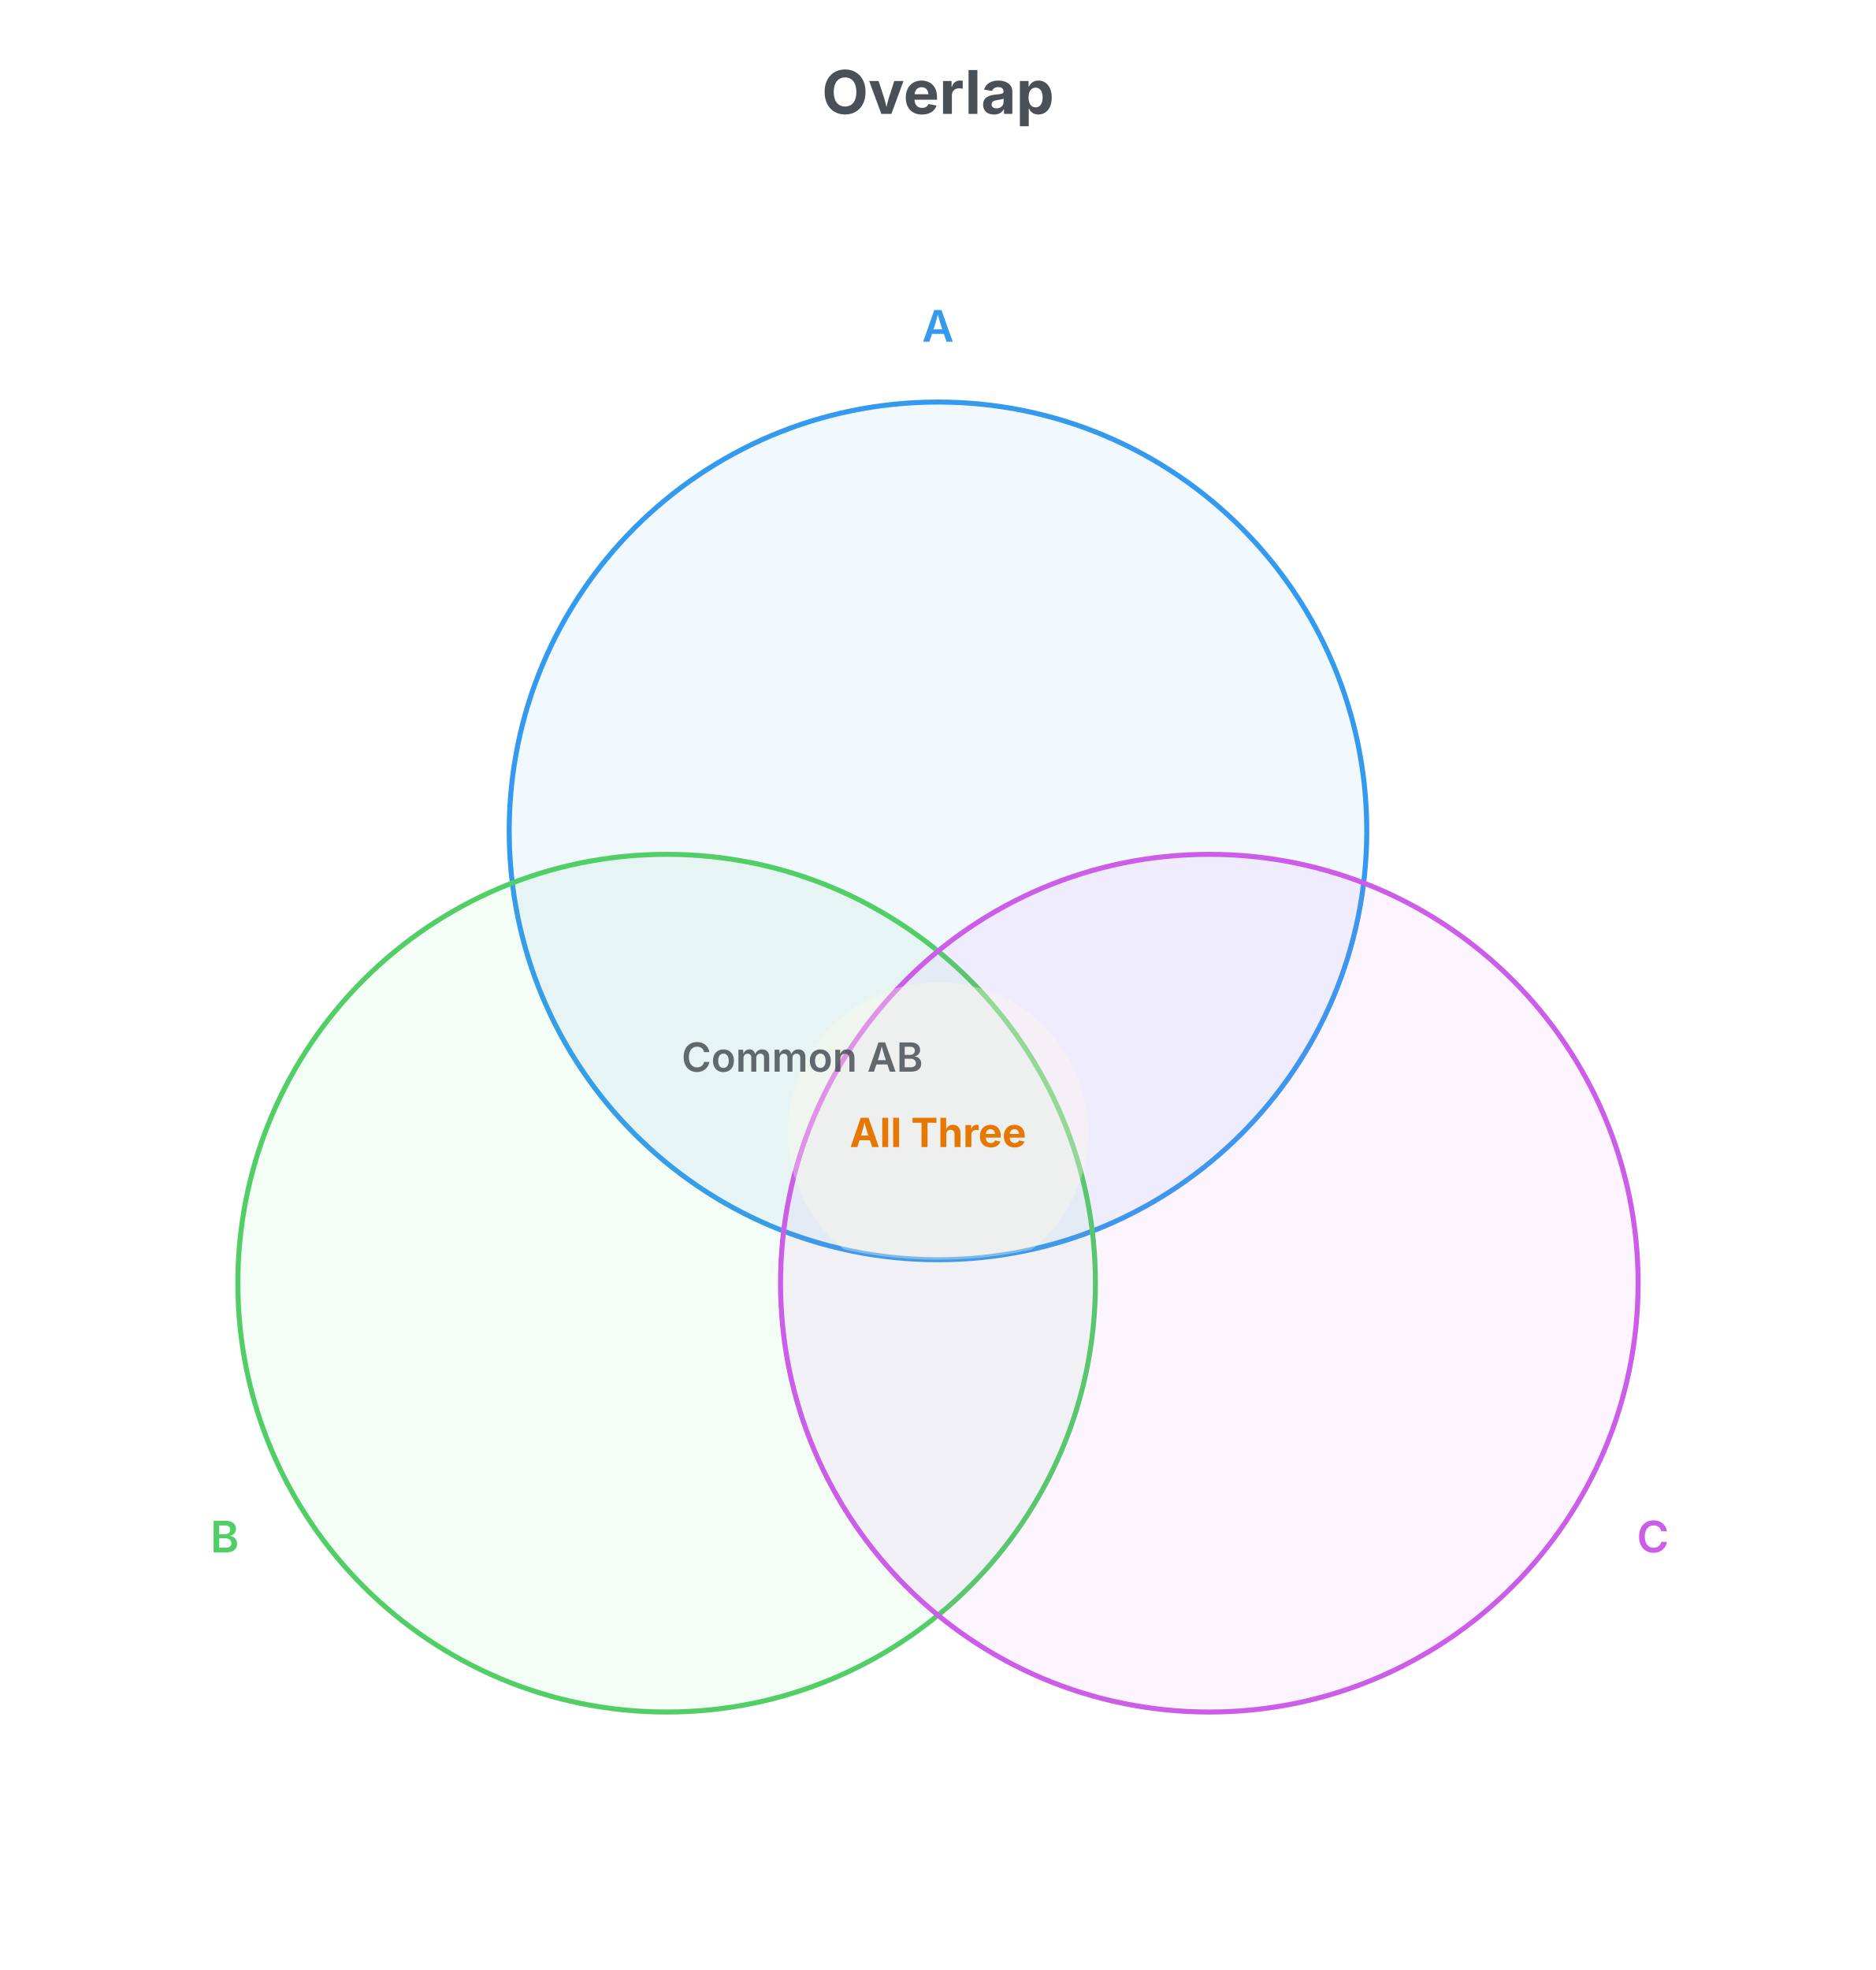
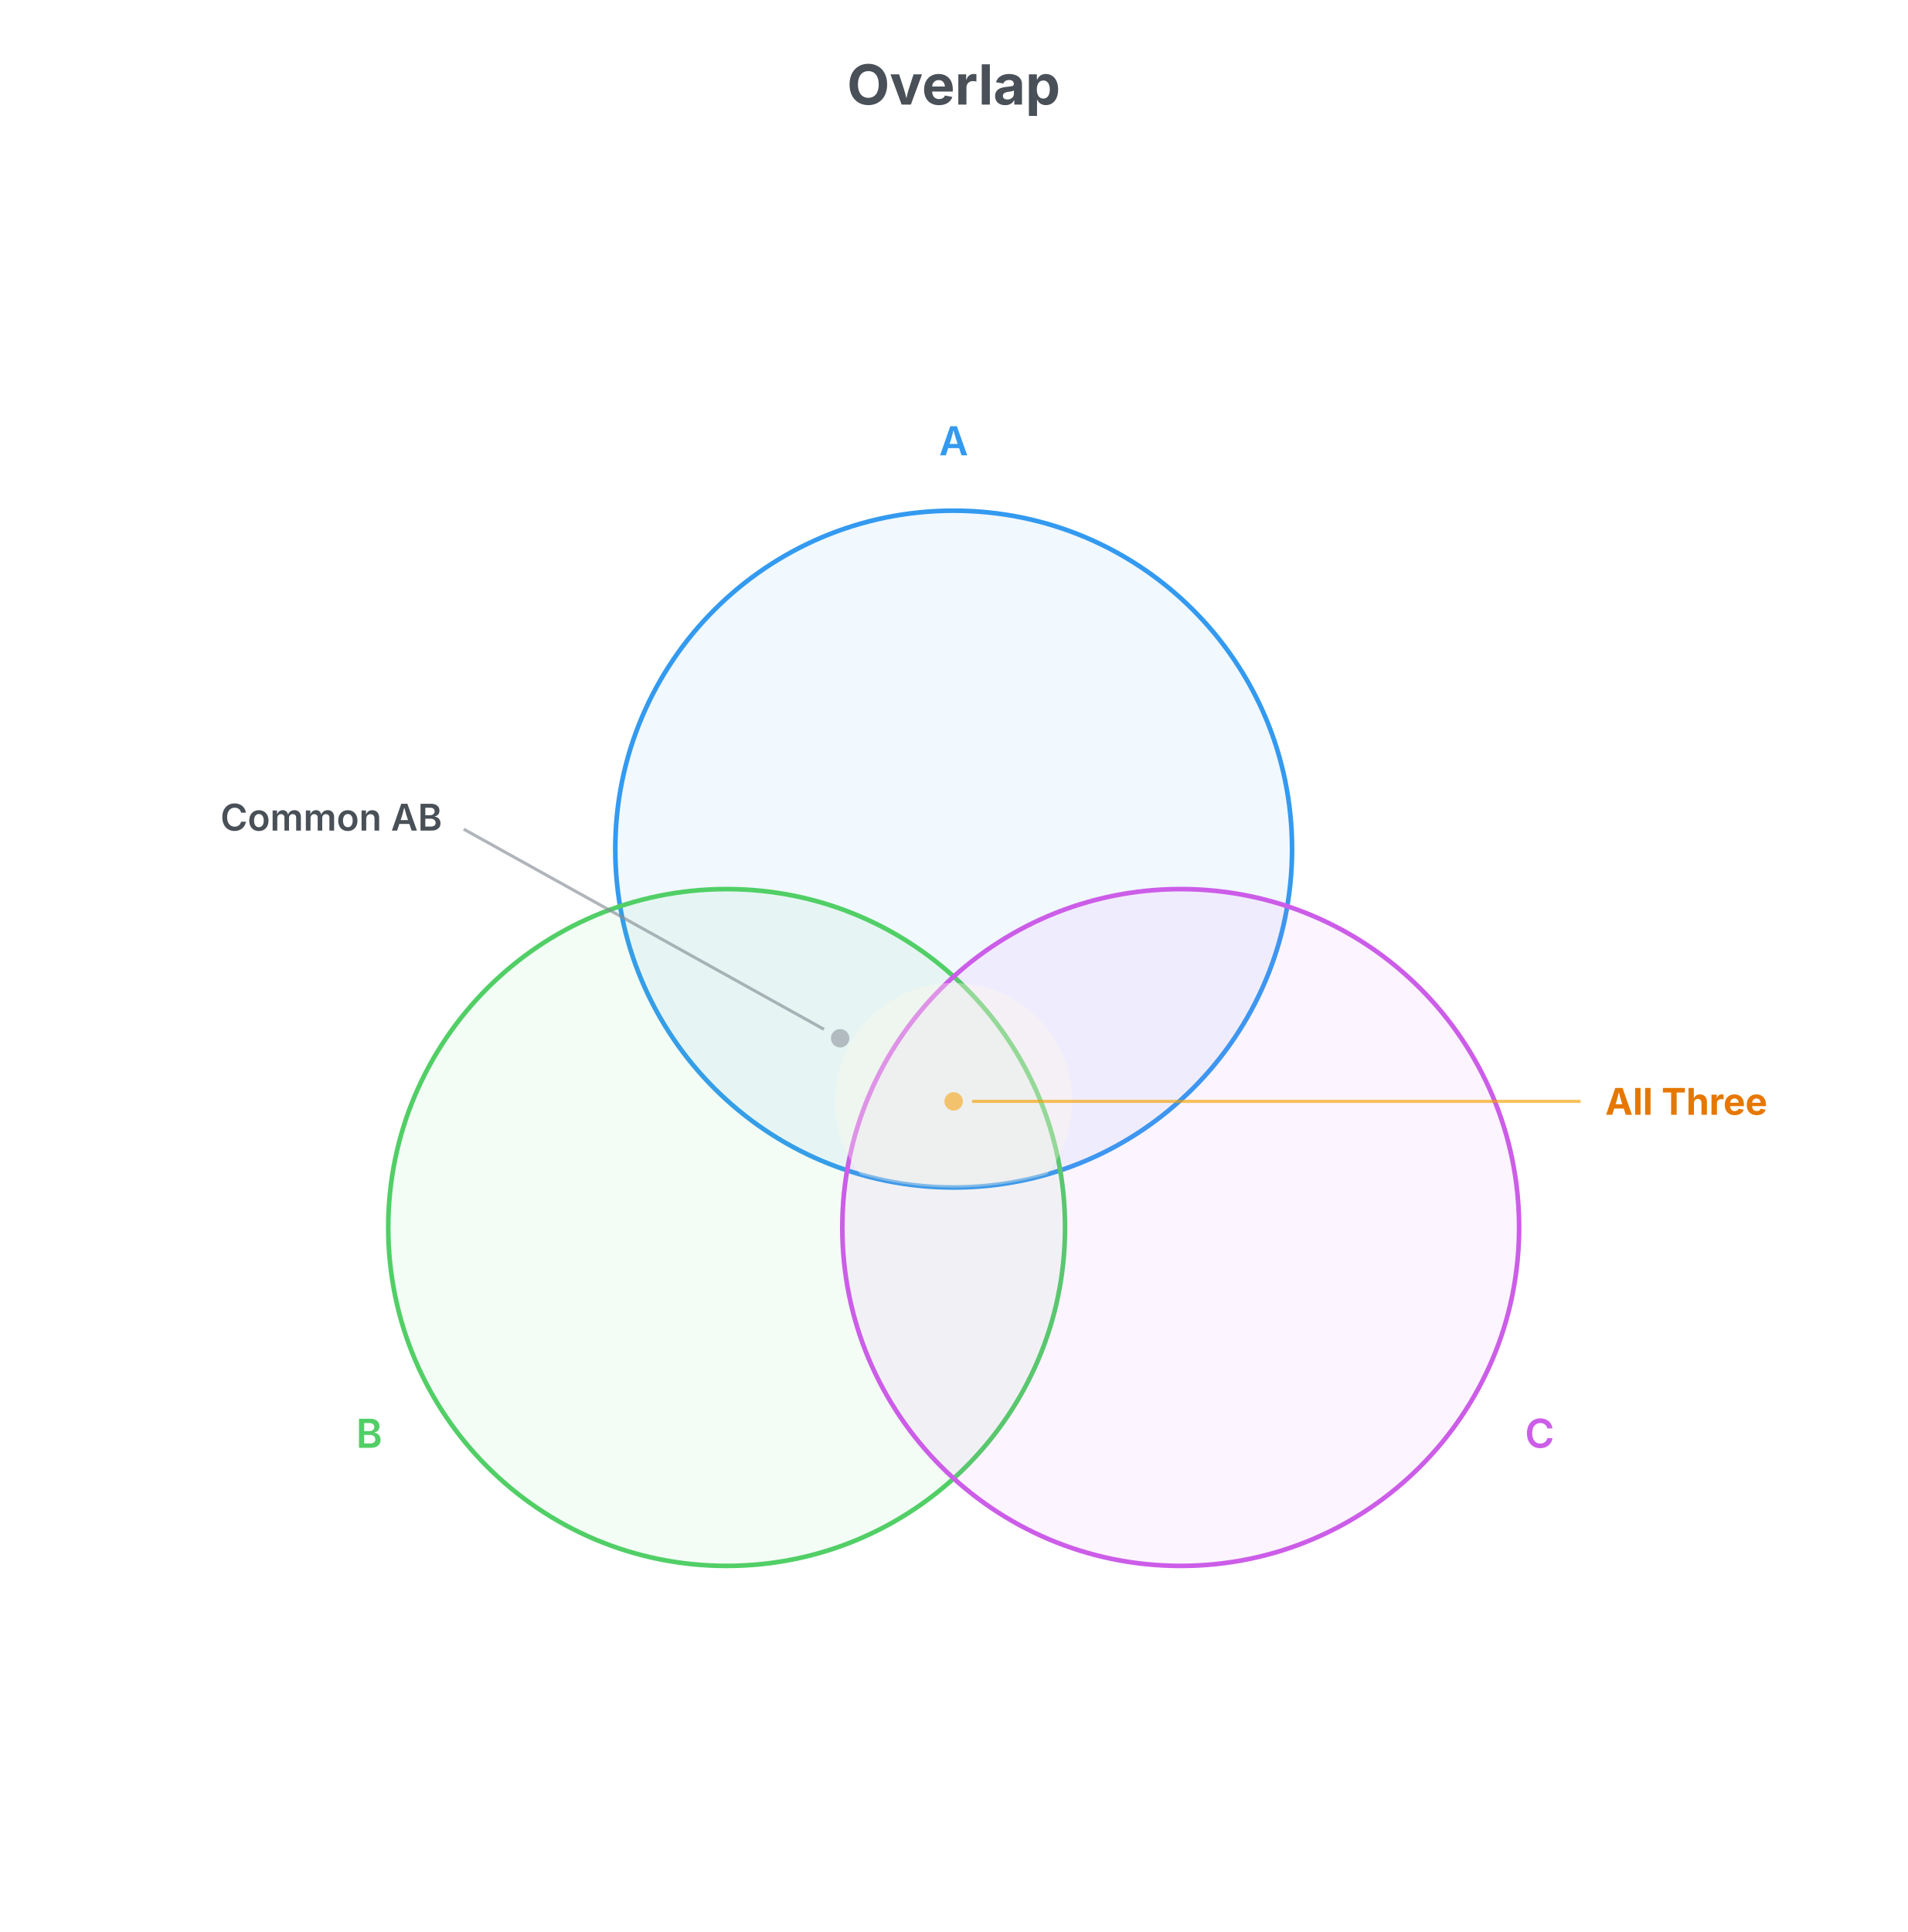
- <svg xmlns="http://www.w3.org/2000/svg" width="560" height="588" viewBox="0 0 560 588" id="vn-1">
-   <text x="280" y="34" text-anchor="middle" font-family="Inter, system-ui, -apple-system, sans-serif" font-size="18" font-weight="700" fill="#495057">Overlap</text>
+ <svg xmlns="http://www.w3.org/2000/svg" width="620" height="628" viewBox="0 0 620 628" id="vn-1">
+   <text x="310" y="34" text-anchor="middle" font-family="Inter, system-ui, -apple-system, sans-serif" font-size="18" font-weight="700" fill="#495057">Overlap</text>
  <g class="venn-diagram" transform="translate(0,48)">
    <defs>
      <clipPath id="vn-1-clip0">
-         <circle cx="280" cy="200" r="128" />
+         <circle cx="310" cy="228" r="110" />
      </clipPath>
      <clipPath id="vn-1-clip1">
-         <circle cx="199" cy="335" r="128" />
+         <circle cx="236.2" cy="351" r="110" />
      </clipPath>
      <clipPath id="vn-1-clip2">
-         <circle cx="361" cy="335" r="128" />
+         <circle cx="383.8" cy="351" r="110" />
      </clipPath>
    </defs>
-     <circle cx="280" cy="200" r="128" fill="#339af0" fill-opacity="0.07" stroke="#339af0" stroke-width="1.5" />
-     <circle cx="199" cy="335" r="128" fill="#51cf66" fill-opacity="0.07" stroke="#51cf66" stroke-width="1.5" />
-     <circle cx="361" cy="335" r="128" fill="#cc5de8" fill-opacity="0.07" stroke="#cc5de8" stroke-width="1.5" />
-     <circle cx="280" cy="290" r="44.8" fill="#fff7e6" fill-opacity="0.35" stroke="none" clip-path="url(#vn-1-clip0)" />
-     <text x="239.5" y="267.5" text-anchor="middle" dominant-baseline="central" font-family="Inter, system-ui, -apple-system, sans-serif" font-size="12" font-weight="600" fill="#495057" opacity="0.85">Common AB</text>
-     <text x="280" y="290" text-anchor="middle" dominant-baseline="central" font-family="Inter, system-ui, -apple-system, sans-serif" font-size="12" font-weight="700" fill="#e67700">All Three</text>
-     <text x="280" y="54" text-anchor="middle" dominant-baseline="auto" font-family="Inter, system-ui, -apple-system, sans-serif" font-size="13" font-weight="600" fill="#339af0">A</text>
-     <text x="71.373" y="405.904" text-anchor="end" dominant-baseline="hanging" font-family="Inter, system-ui, -apple-system, sans-serif" font-size="13" font-weight="600" fill="#51cf66">B</text>
-     <text x="488.627" y="405.904" text-anchor="start" dominant-baseline="hanging" font-family="Inter, system-ui, -apple-system, sans-serif" font-size="13" font-weight="600" fill="#cc5de8">C</text>
+     <circle cx="310" cy="228" r="110" fill="#339af0" fill-opacity="0.07" stroke="#339af0" stroke-width="1.5" />
+     <circle cx="236.2" cy="351" r="110" fill="#51cf66" fill-opacity="0.07" stroke="#51cf66" stroke-width="1.5" />
+     <circle cx="383.8" cy="351" r="110" fill="#cc5de8" fill-opacity="0.07" stroke="#cc5de8" stroke-width="1.5" />
+     <circle cx="310" cy="310" r="38.5" fill="#fff7e6" fill-opacity="0.35" stroke="none" clip-path="url(#vn-1-clip0)" />
+     <circle cx="273.1" cy="289.5" r="3" fill="#868e96" opacity="0.55" />
+     <line x1="267.855" y1="286.586" x2="150.718" y2="221.51" stroke="#868e96" stroke-width="1" opacity="0.65" />
+     <text x="143.725" y="217.625" text-anchor="end" dominant-baseline="central" font-family="Inter, system-ui, -apple-system, sans-serif" font-size="12" font-weight="600" fill="#495057">Common AB</text>
+     <circle cx="310" cy="310" r="3" fill="#f59f00" opacity="0.55" />
+     <line x1="316" y1="310" x2="513.8" y2="310" stroke="#f59f00" stroke-width="1" opacity="0.65" />
+     <text x="521.8" y="310" text-anchor="start" dominant-baseline="central" font-family="Inter, system-ui, -apple-system, sans-serif" font-size="12" font-weight="700" fill="#e67700">All Three</text>
+     <text x="310" y="100" text-anchor="middle" dominant-baseline="auto" font-family="Inter, system-ui, -apple-system, sans-serif" font-size="13" font-weight="600" fill="#339af0">A</text>
+     <text x="124.308" y="413.162" text-anchor="end" dominant-baseline="hanging" font-family="Inter, system-ui, -apple-system, sans-serif" font-size="13" font-weight="600" fill="#51cf66">B</text>
+     <text x="495.692" y="413.162" text-anchor="start" dominant-baseline="hanging" font-family="Inter, system-ui, -apple-system, sans-serif" font-size="13" font-weight="600" fill="#cc5de8">C</text>
  </g>
</svg>
